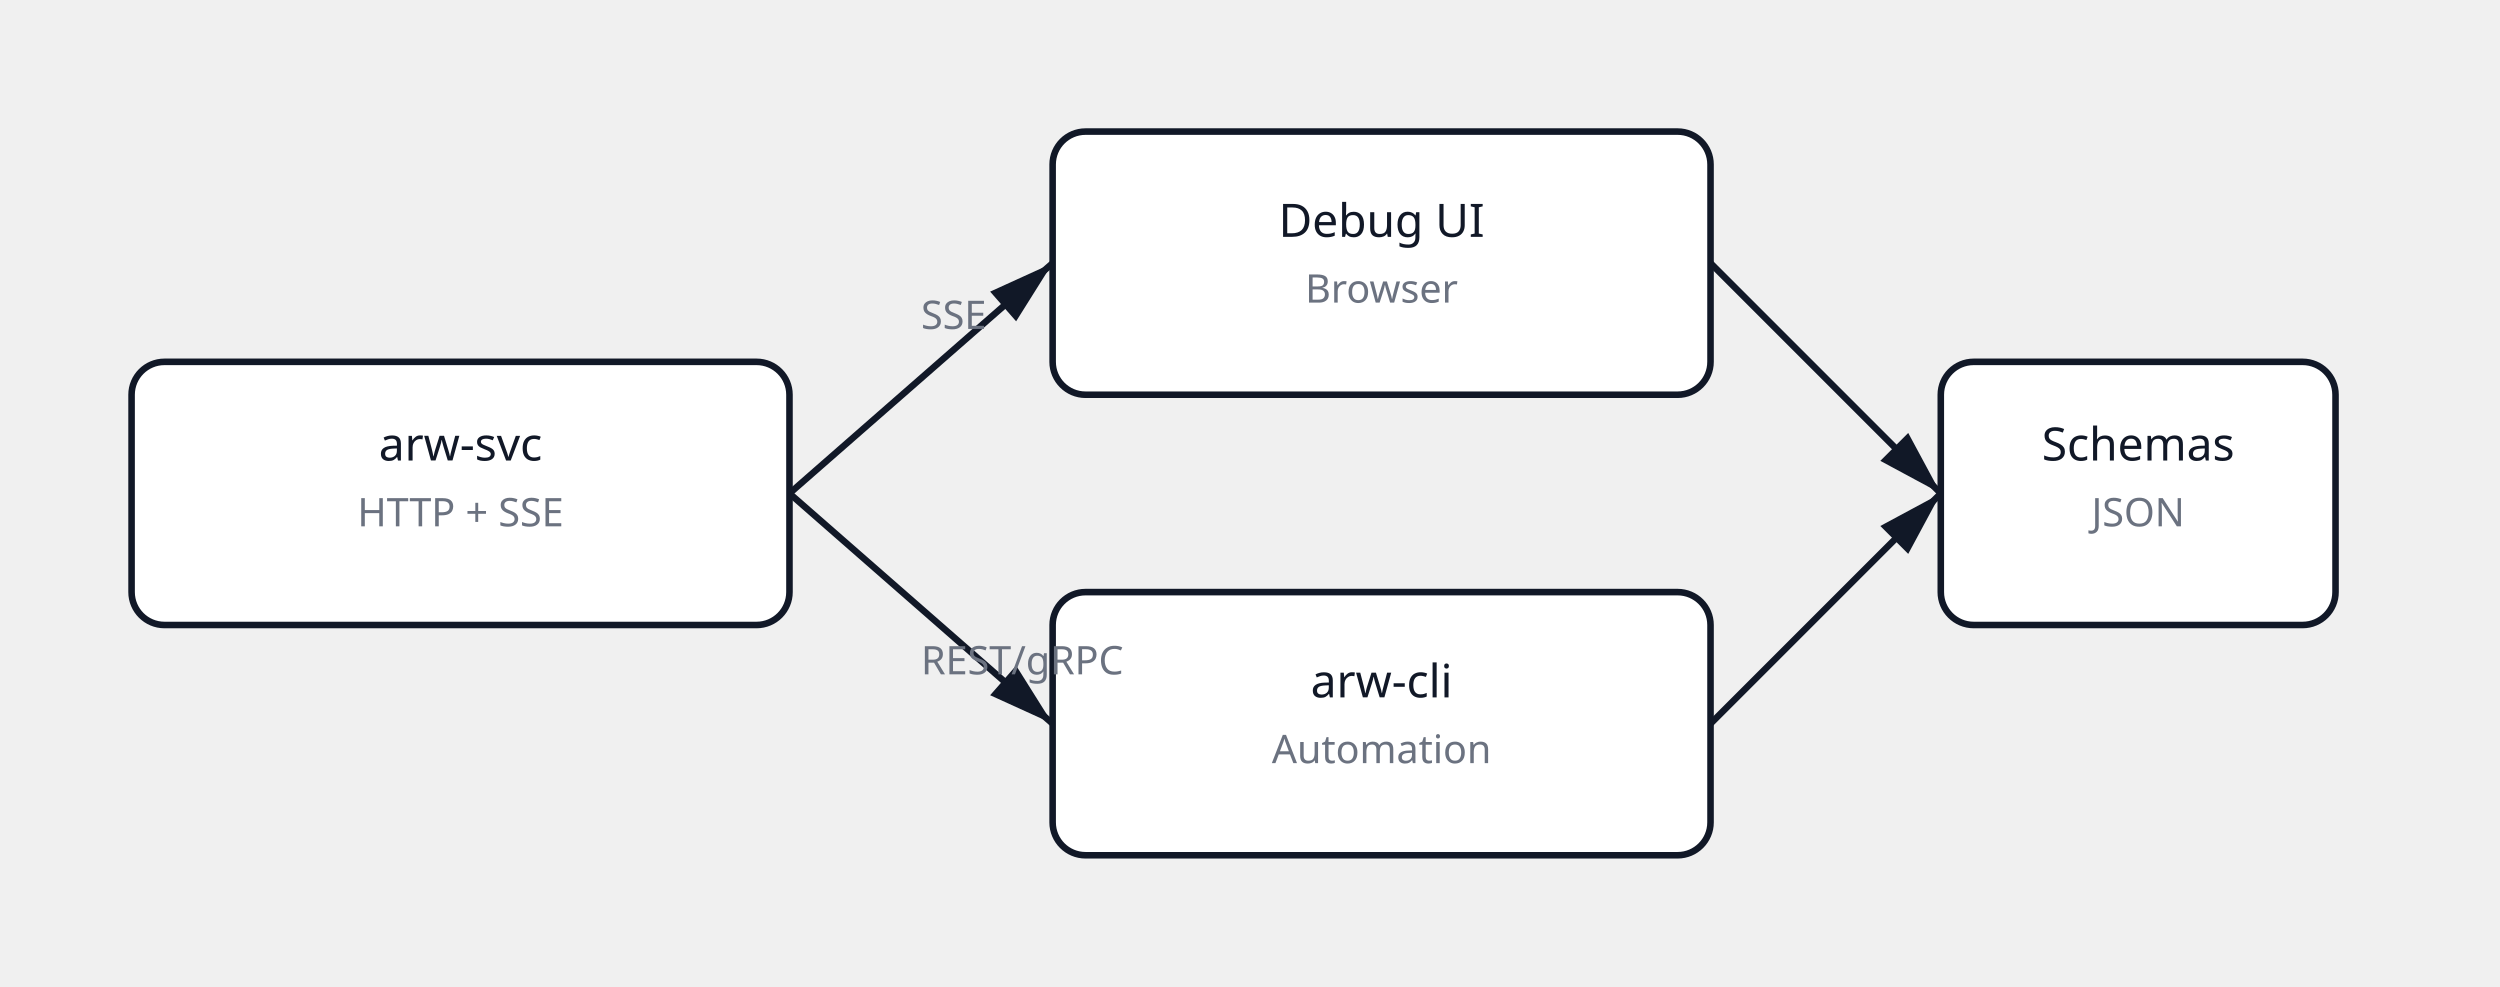
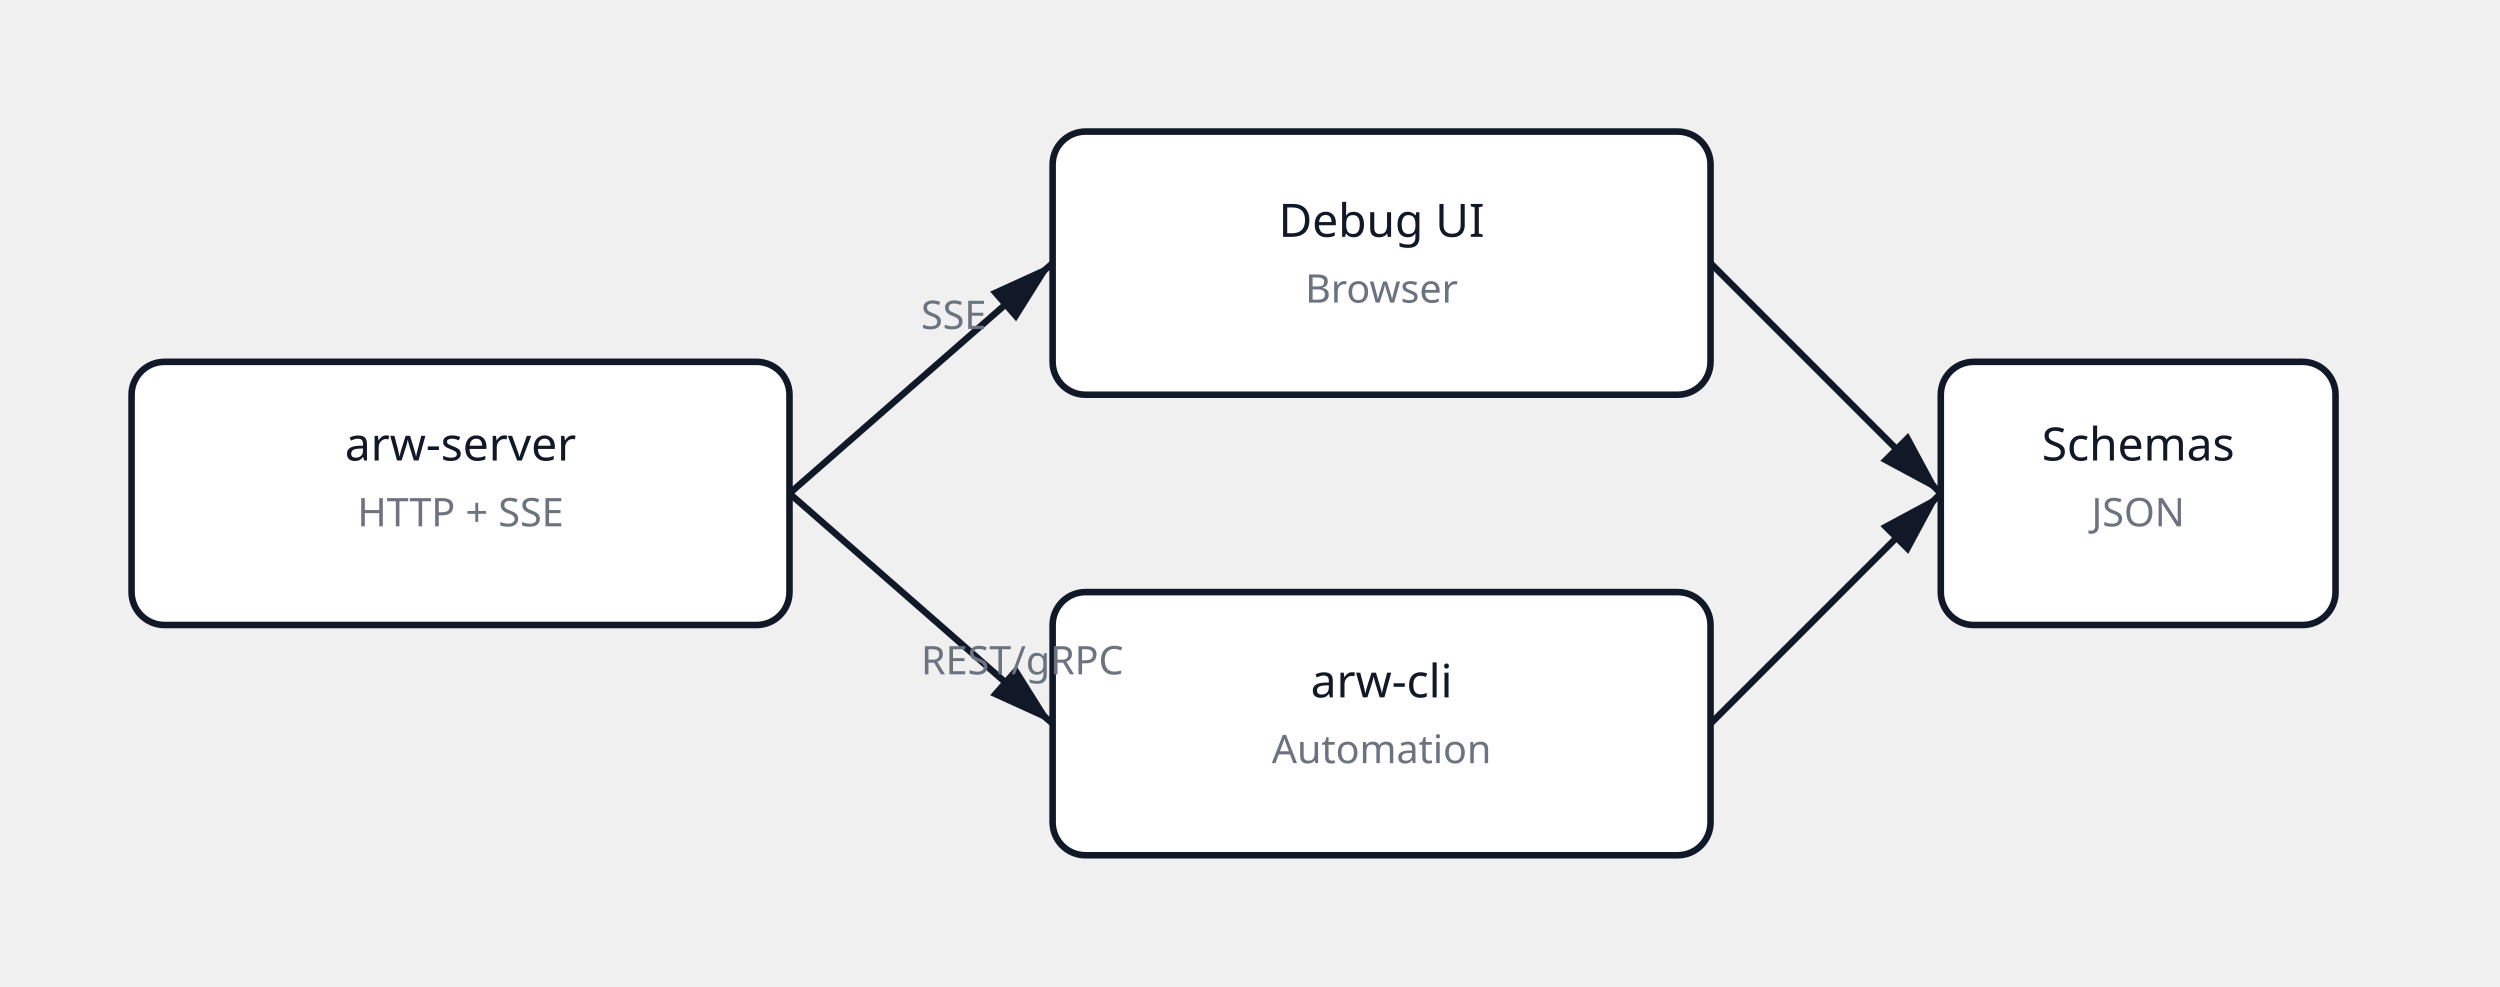
<svg xmlns="http://www.w3.org/2000/svg" width="760" height="300" viewBox="0 0 760 300" role="img" aria-labelledby="title desc">
  <defs>
    <style>
      .box{fill:#ffffff;stroke:#111827;stroke-width:2;rx:10;ry:10}
      .label{font: 14px sans-serif; fill:#111827}
      .muted{font: 12px sans-serif; fill:#6b7280}
      .arrow{stroke:#111827;stroke-width:2;marker-end:url(#arrow)}
    </style>
    <marker id="arrow" markerWidth="10" markerHeight="10" refX="10" refY="3" orient="auto" markerUnits="strokeWidth">
      <path d="M0,0 L10,3 L0,6 z" fill="#111827" />
    </marker>
  </defs>
  <rect x="40" y="110" width="200" height="80" class="box" />
-   <text x="140" y="140" text-anchor="middle" class="label">arw-svc</text>
+   <text x="140" y="140" text-anchor="middle" class="label">arw-server</text>
  <text x="140" y="160" text-anchor="middle" class="muted">HTTP + SSE</text>
  <rect x="320" y="40" width="200" height="80" class="box" />
  <text x="420" y="72" text-anchor="middle" class="label">Debug UI</text>
  <text x="420" y="92" text-anchor="middle" class="muted">Browser</text>
  <rect x="320" y="180" width="200" height="80" class="box" />
  <text x="420" y="212" text-anchor="middle" class="label">arw-cli</text>
  <text x="420" y="232" text-anchor="middle" class="muted">Automation</text>
  <rect x="590" y="110" width="120" height="80" class="box" />
  <text x="650" y="140" text-anchor="middle" class="label">Schemas</text>
  <text x="650" y="160" text-anchor="middle" class="muted">JSON</text>
  <line x1="240" y1="150" x2="320" y2="80" class="arrow" />
  <line x1="240" y1="150" x2="320" y2="220" class="arrow" />
  <line x1="520" y1="80" x2="590" y2="150" class="arrow" />
  <line x1="520" y1="220" x2="590" y2="150" class="arrow" />
  <text x="280" y="100" class="muted">SSE</text>
  <text x="280" y="205" class="muted">REST/gRPC</text>
</svg>
